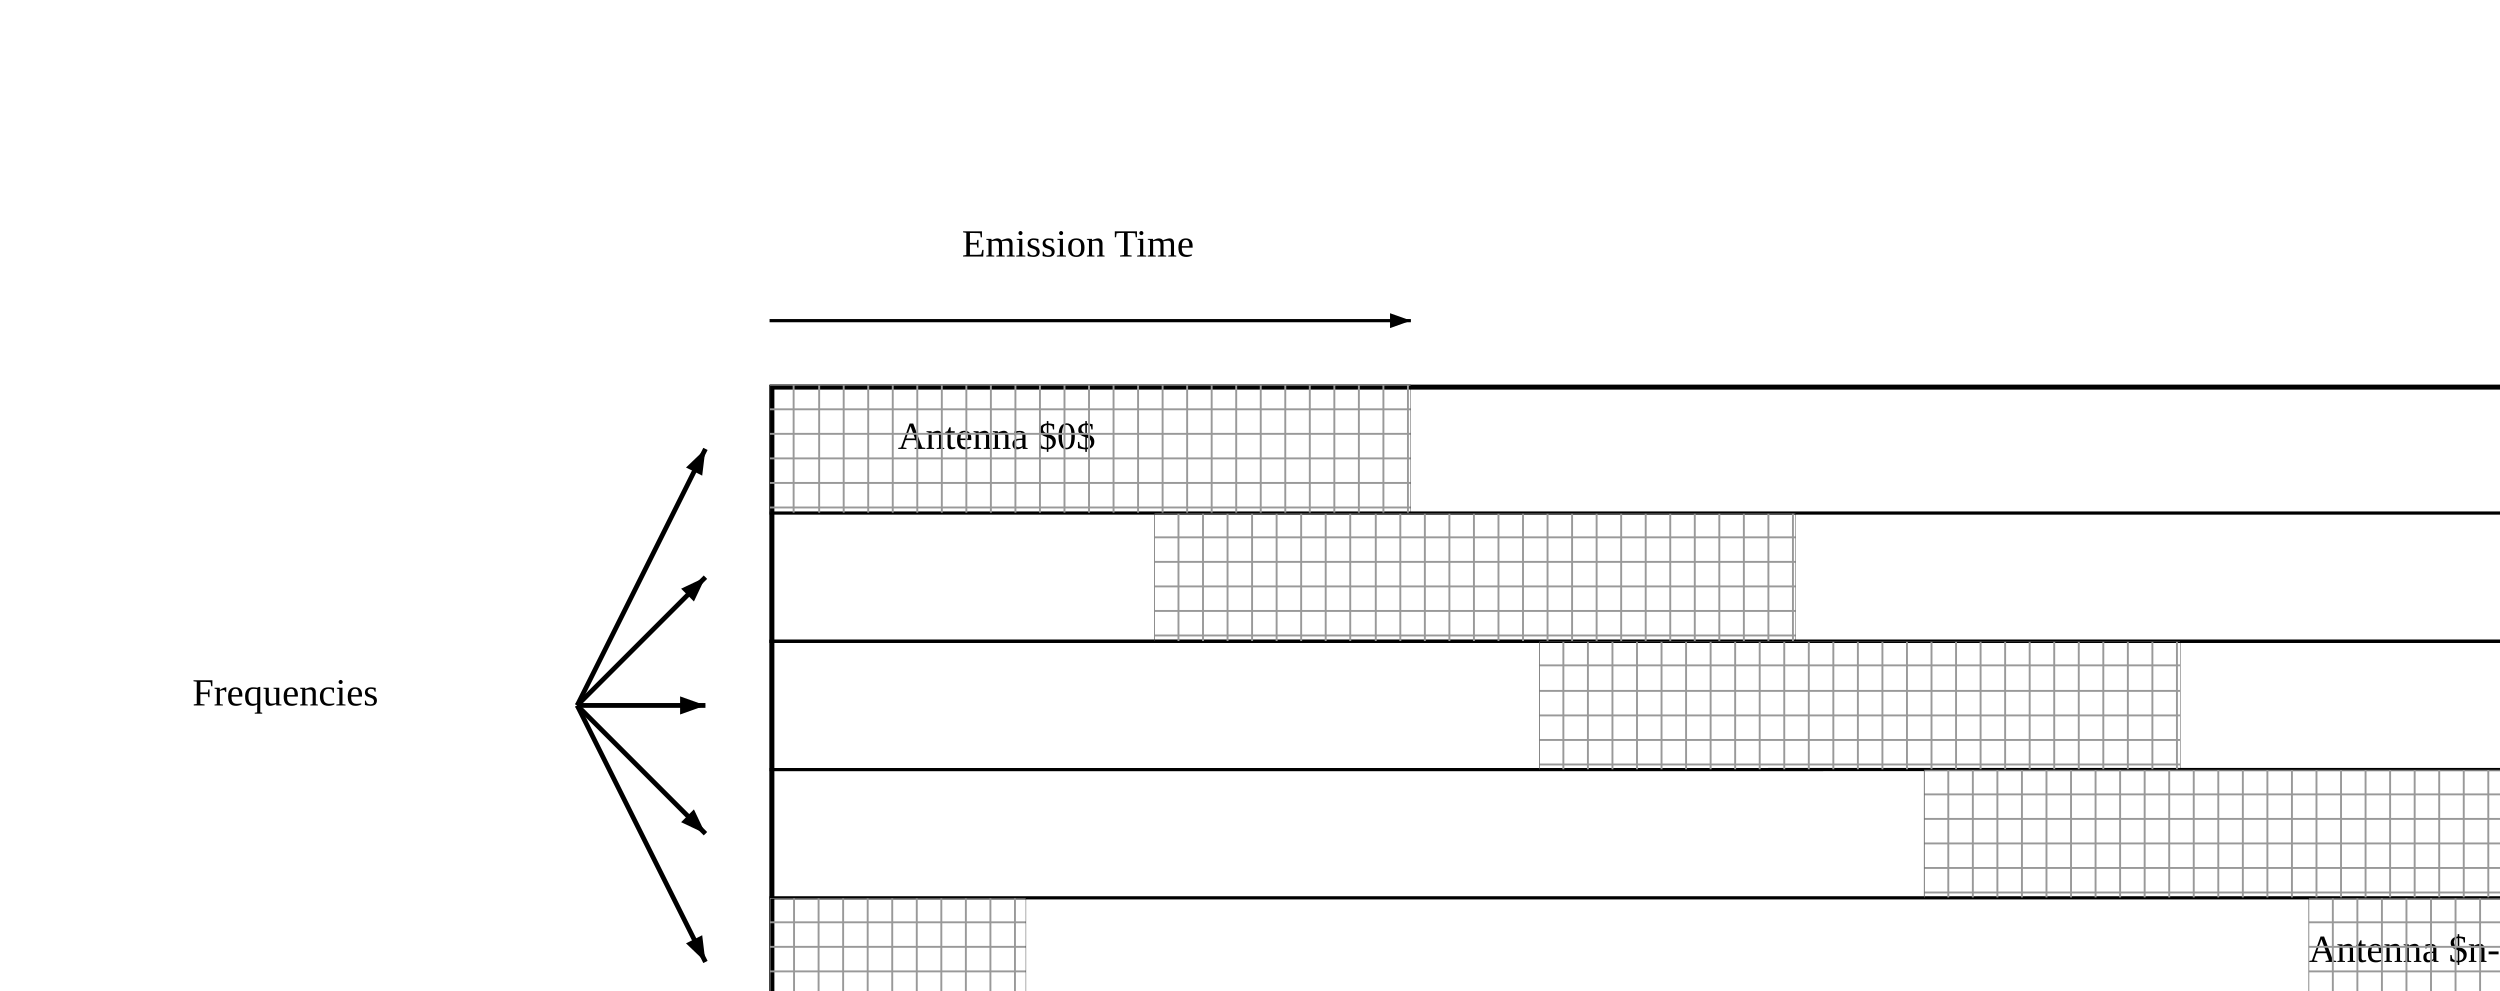
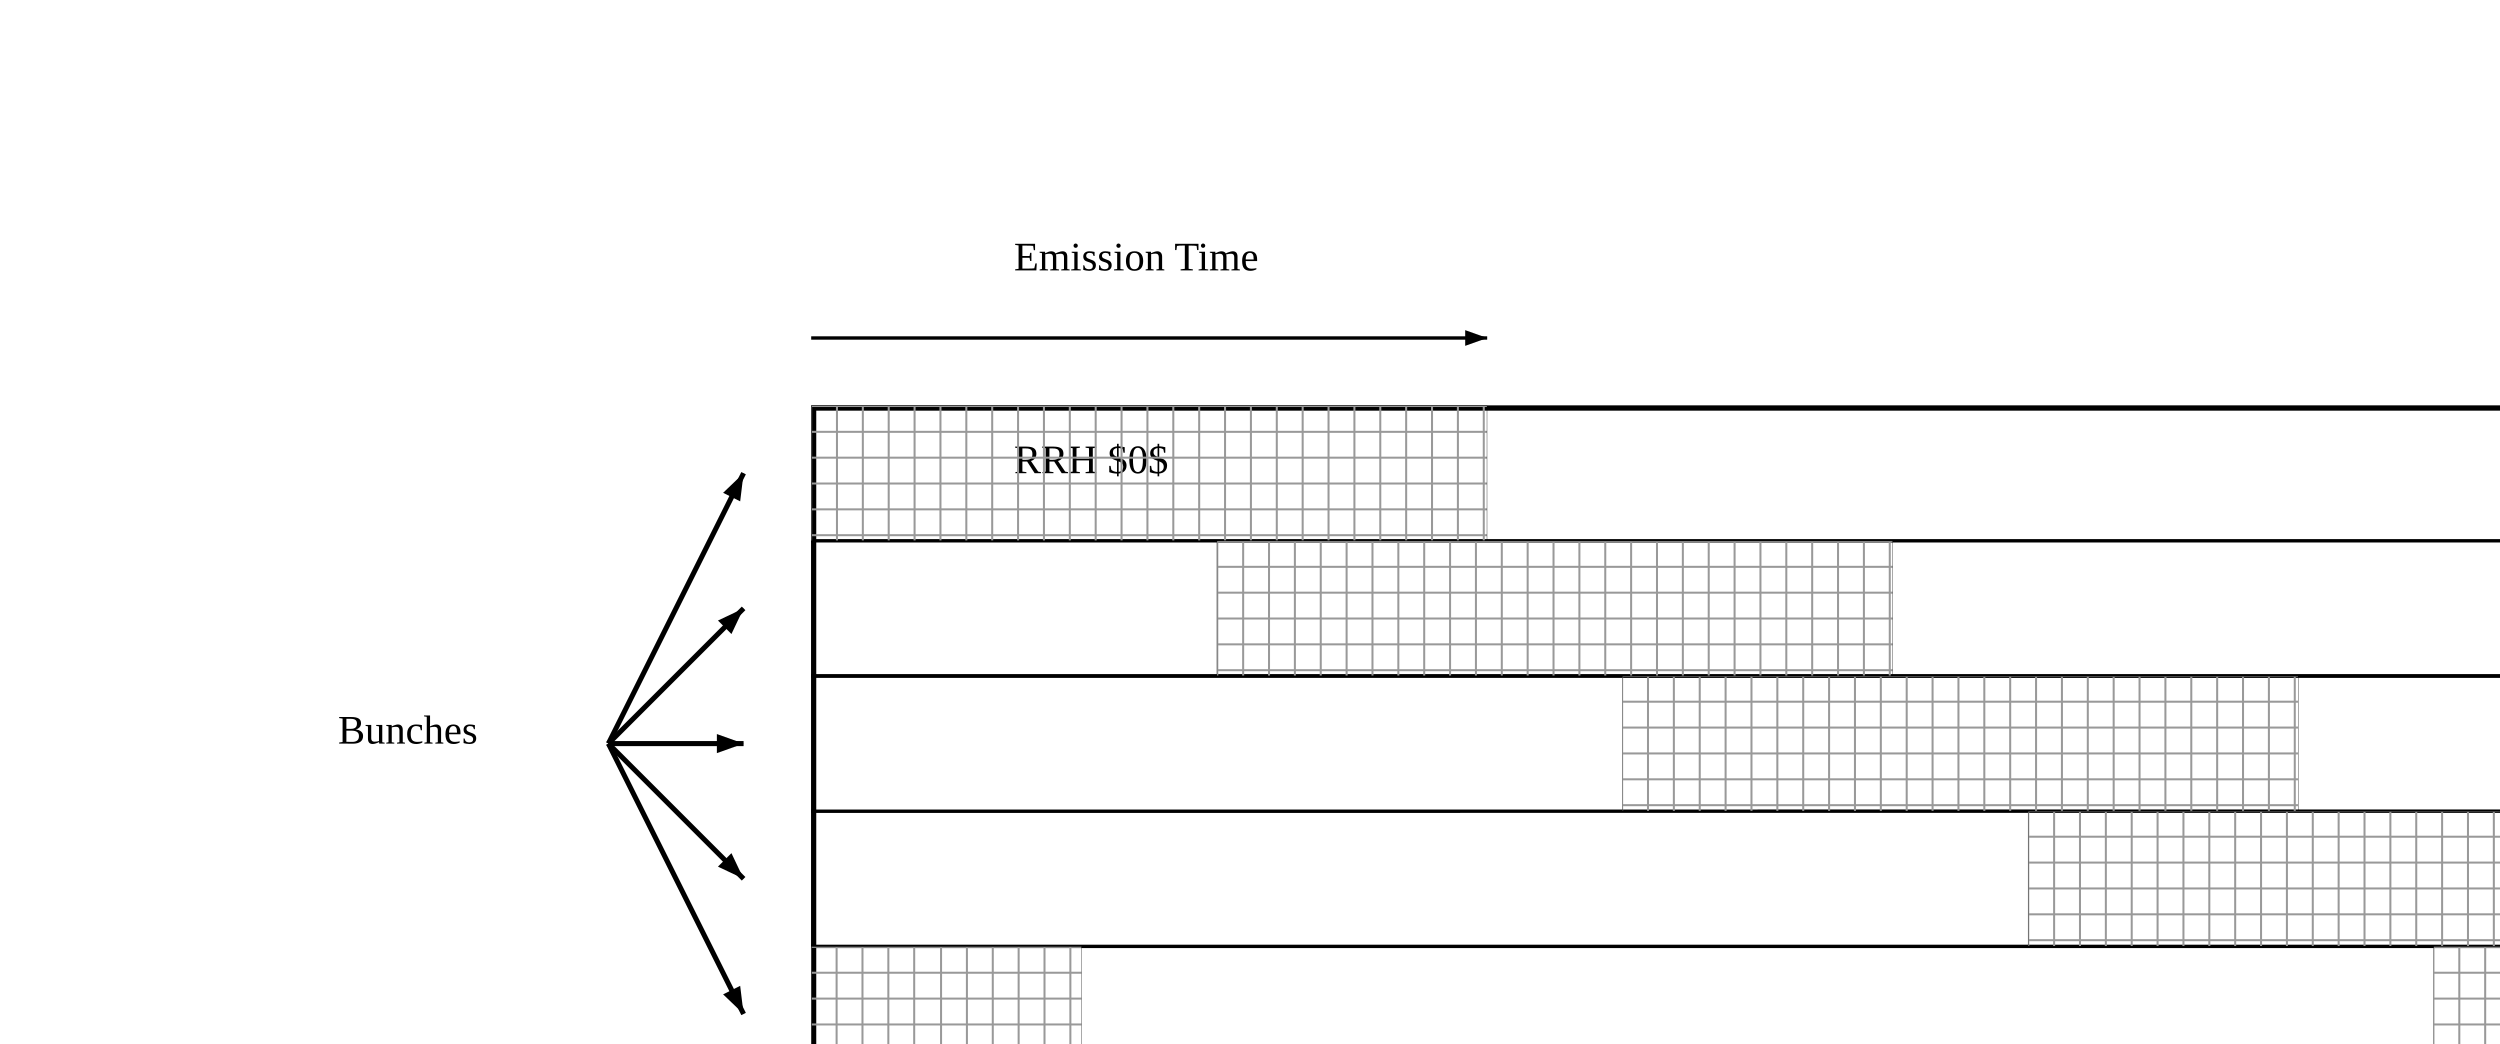
<svg xmlns="http://www.w3.org/2000/svg" xmlns:ns1="http://latexdraw.sourceforge.net/namespaces/latexdraw" version="1.1" baseProfile="full">
  <g>
-     <g ns1:type="rectangle" id="id433715453">
+     <g ns1:type="rectangle" id="id2103877796">
      <rect x="240.5" y="120.5" width="599.0" height="199.0" ns1:borderPos="outer" stroke-width="1.0" stroke="black" fill="none" />
    </g>
-     <g ns1:type="joinedLines" id="id52910472">
+     <g ns1:type="joinedLines" id="id879174749">
      <polyline points="240.0,160.0 840.0,160.0 " stroke-width="1.0" stroke="black" ns1:rotationAngle="0.0" />
    </g>
-     <g ns1:type="joinedLines" id="id1422900111">
+     <g ns1:type="joinedLines" id="id691065725">
      <polyline points="240.0,200.0 820.0,200.0 " stroke-width="1.0" stroke="black" ns1:rotationAngle="0.0" />
    </g>
-     <g ns1:type="joinedLines" id="id678519752">
+     <g ns1:type="joinedLines" id="id1251409828">
      <polyline points="840,239.983 240,240.017 " stroke-width="1.0" stroke="black" ns1:rotationAngle="0.0" />
    </g>
-     <g ns1:type="joinedLines" id="id1046134641">
+     <g ns1:type="joinedLines" id="id574533063">
      <polyline points="240,280 840.0,280 " stroke-width="1.0" stroke="black" ns1:rotationAngle="0.0" />
    </g>
-     <g ns1:type="joinedLines" id="id270774586">
-       <polyline points="260,360.087 820,359.913 820,359.913 " stroke-width="1.0" stroke="black" fill="none" ns1:rotationAngle="0.0" marker-end="url(#arrow1-270774586)" />
+     <g ns1:type="joinedLines" id="id677334461">
+       <polyline points="260,360.087 820,359.913 820,359.913 " stroke-width="1.0" stroke="black" fill="none" ns1:rotationAngle="0.0" marker-end="url(#arrow1-677334461)" />
    </g>
-     <g ns1:type="text" id="id588114434" fill="black" ns1:position="bl">
+     <g ns1:type="text" id="id1276912557" fill="black" ns1:position="bl">
      <text x="500.0" y="380.0">Period $P$</text>
    </g>
-     <g ns1:type="text" id="id1620955631" fill="black" ns1:position="bl">
+     <g ns1:type="text" id="id1974617853" fill="black" ns1:position="bl">
      <text x="300.0" y="80.0">Emission Time</text>
    </g>
-     <g ns1:type="joinedLines" id="id300506785">
-       <polyline points="240.0,100.0 440.0,100.0 " stroke-width="1.0" stroke="black" ns1:rotationAngle="0.0" marker-end="url(#arrow1-300506785)" />
+     <g ns1:type="joinedLines" id="id662665083">
+       <polyline points="240.0,100.0 440.0,100.0 " stroke-width="1.0" stroke="black" ns1:rotationAngle="0.0" marker-end="url(#arrow1-662665083)" />
    </g>
-     <g ns1:type="rectangle" id="id570725894">
+     <g ns1:type="rectangle" id="id133494636">
      <rect x="240.75" y="120.75" width="598.5" height="198.5" ns1:borderPos="outer" stroke-width="1.5" stroke="black" fill="none" />
    </g>
-     <g ns1:type="text" id="id1835401248" fill="black" ns1:position="bl">
-       <text x="60.0" y="220.0">Frequencies</text>
+     <g ns1:type="text" id="id1200963369" fill="black" ns1:position="bl">
+       <text x="100.0" y="220.0">Bunches</text>
    </g>
-     <g ns1:type="joinedLines" id="id1800675116">
-       <polyline points="180.0,220.0 220.0,140.0 " stroke-width="1.5" stroke="black" ns1:rotationAngle="0.0" marker-end="url(#arrow1-1800675116)" />
+     <g ns1:type="joinedLines" id="id1736109856">
+       <polyline points="180.0,220.0 220.0,140.0 " stroke-width="1.5" stroke="black" ns1:rotationAngle="0.0" marker-end="url(#arrow1-1736109856)" />
    </g>
-     <g ns1:type="joinedLines" id="id176804112">
-       <polyline points="180.0,220.0 220.0,180.0 " stroke-width="1.5" stroke="black" ns1:rotationAngle="0.0" marker-end="url(#arrow1-176804112)" />
+     <g ns1:type="joinedLines" id="id2026079333">
+       <polyline points="180.0,220.0 220.0,180.0 " stroke-width="1.5" stroke="black" ns1:rotationAngle="0.0" marker-end="url(#arrow1-2026079333)" />
    </g>
-     <g ns1:type="joinedLines" id="id475361220">
-       <polyline points="180.0,220.0 220.0,220.0 " stroke-width="1.5" stroke="black" ns1:rotationAngle="0.0" marker-end="url(#arrow1-475361220)" />
+     <g ns1:type="joinedLines" id="id645033508">
+       <polyline points="180.0,220.0 220.0,220.0 " stroke-width="1.5" stroke="black" ns1:rotationAngle="0.0" marker-end="url(#arrow1-645033508)" />
    </g>
-     <g ns1:type="joinedLines" id="id292259782">
-       <polyline points="180.0,220.0 220.0,260.0 " stroke-width="1.5" stroke="black" ns1:rotationAngle="0.0" marker-end="url(#arrow1-292259782)" />
+     <g ns1:type="joinedLines" id="id289885638">
+       <polyline points="180.0,220.0 220.0,260.0 " stroke-width="1.5" stroke="black" ns1:rotationAngle="0.0" marker-end="url(#arrow1-289885638)" />
    </g>
-     <g ns1:type="joinedLines" id="id1815432651">
-       <polyline points="180.0,220.0 220.0,300.0 " stroke-width="1.5" stroke="black" ns1:rotationAngle="0.0" marker-end="url(#arrow1-1815432651)" />
+     <g ns1:type="joinedLines" id="id1043028812">
+       <polyline points="180.0,220.0 220.0,300.0 " stroke-width="1.5" stroke="black" ns1:rotationAngle="0.0" marker-end="url(#arrow1-1043028812)" />
    </g>
-     <g ns1:type="text" id="id283313103" fill="black" ns1:position="bl">
-       <text x="280.0" y="140.0">Antenna $0$</text>
+     <g ns1:type="text" id="id457055272" fill="black" ns1:position="bl">
+       <text x="300.0" y="140.0">RRH $0$</text>
    </g>
-     <g ns1:type="text" id="id398170938" fill="black" ns1:position="bl">
-       <text x="720.0" y="300.0">Antenna $n-1$</text>
+     <g ns1:type="text" id="id1785332569" fill="black" ns1:position="bl">
+       <text x="740.0" y="300.0">RRH $n-1$</text>
    </g>
-     <g ns1:type="rectangle" id="id1546661917">
-       <rect x="240.05" y="120.05" width="199.9" height="39.9" ns1:borderPos="outer" stroke-width="0.1" stroke="black" fill="url(#pattern1546661917)" />
+     <g ns1:type="rectangle" id="id1189502250">
+       <rect x="240.05" y="120.05" width="199.9" height="39.9" ns1:borderPos="outer" stroke-width="0.1" stroke="black" fill="url(#pattern1189502250)" />
    </g>
-     <g ns1:type="joinedLines" id="id1885836957">
+     <g ns1:type="joinedLines" id="id208753685">
      <polyline points="240.0,200.0 840.0,200.0 " stroke-width="1.0" stroke="black" ns1:rotationAngle="0.0" />
    </g>
-     <g ns1:type="rectangle" id="id1713622620">
-       <rect x="360.05" y="160.05" width="199.9" height="39.9" ns1:borderPos="outer" stroke-width="0.1" stroke="black" fill="url(#pattern1713622620)" />
+     <g ns1:type="rectangle" id="id1119943417">
+       <rect x="360.05" y="160.05" width="199.9" height="39.9" ns1:borderPos="outer" stroke-width="0.1" stroke="black" fill="url(#pattern1119943417)" />
    </g>
-     <g ns1:type="rectangle" id="id1407817071">
-       <rect x="480.05" y="200.05" width="199.9" height="39.9" ns1:borderPos="outer" stroke-width="0.1" stroke="black" fill="url(#pattern1407817071)" />
+     <g ns1:type="rectangle" id="id2135613503">
+       <rect x="480.05" y="200.05" width="199.9" height="39.9" ns1:borderPos="outer" stroke-width="0.1" stroke="black" fill="url(#pattern2135613503)" />
    </g>
-     <g ns1:type="rectangle" id="id1708065693">
-       <rect x="600.05" y="240.05" width="199.9" height="39.9" ns1:borderPos="outer" stroke-width="0.1" stroke="black" fill="url(#pattern1708065693)" />
+     <g ns1:type="rectangle" id="id1404708223">
+       <rect x="600.05" y="240.05" width="199.9" height="39.9" ns1:borderPos="outer" stroke-width="0.1" stroke="black" fill="url(#pattern1404708223)" />
    </g>
-     <g ns1:type="rectangle" id="id1410449286">
-       <rect x="720.05" y="280.05" width="119.9" height="39.9" ns1:borderPos="outer" stroke-width="0.1" stroke="black" fill="url(#pattern1410449286)" />
+     <g ns1:type="rectangle" id="id1816429732">
+       <rect x="720.05" y="280.05" width="119.9" height="39.9" ns1:borderPos="outer" stroke-width="0.1" stroke="black" fill="url(#pattern1816429732)" />
    </g>
-     <g ns1:type="rectangle" id="id1743616258">
-       <rect x="240.05" y="280.05" width="79.9" height="39.9" ns1:borderPos="outer" stroke-width="0.1" stroke="black" fill="url(#pattern1743616258)" />
+     <g ns1:type="rectangle" id="id955937776">
+       <rect x="240.05" y="280.05" width="79.9" height="39.9" ns1:borderPos="outer" stroke-width="0.1" stroke="black" fill="url(#pattern955937776)" />
    </g>
  </g>
  <defs>
-     <marker overflow="visible" orient="auto" id="arrow1-270774586">
+     <marker overflow="visible" orient="auto" id="arrow1-677334461">
      <path d="M 0.0 0.0 L -6.504 2.323 L -6.504 0.0 L -6.504 -2.323 z " ns1:arrSizeNum="2.0" fill="black" />
    </marker>
-     <marker overflow="visible" orient="auto" id="arrow1-300506785">
+     <marker overflow="visible" orient="auto" id="arrow1-662665083">
      <path d="M 0.0 0.0 L -6.504 2.323 L -6.504 0.0 L -6.504 -2.323 z " ns1:arrSizeNum="2.0" fill="black" />
    </marker>
-     <marker overflow="visible" orient="auto" id="arrow1-1800675116">
+     <marker overflow="visible" orient="auto" id="arrow1-1736109856">
      <path d="M 0.0 0.0 L -5.269 1.882 L -5.269 0.0 L -5.269 -1.882 z " ns1:arrSizeNum="2.0" fill="black" />
    </marker>
-     <marker overflow="visible" orient="auto" id="arrow1-176804112">
+     <marker overflow="visible" orient="auto" id="arrow1-2026079333">
      <path d="M 0.0 0.0 L -5.269 1.882 L -5.269 0.0 L -5.269 -1.882 z " ns1:arrSizeNum="2.0" fill="black" />
    </marker>
-     <marker overflow="visible" orient="auto" id="arrow1-475361220">
+     <marker overflow="visible" orient="auto" id="arrow1-645033508">
      <path d="M 0.0 0.0 L -5.269 1.882 L -5.269 0.0 L -5.269 -1.882 z " ns1:arrSizeNum="2.0" fill="black" />
    </marker>
-     <marker overflow="visible" orient="auto" id="arrow1-292259782">
+     <marker overflow="visible" orient="auto" id="arrow1-289885638">
      <path d="M 0.0 0.0 L -5.269 1.882 L -5.269 0.0 L -5.269 -1.882 z " ns1:arrSizeNum="2.0" fill="black" />
    </marker>
-     <marker overflow="visible" orient="auto" id="arrow1-1815432651">
+     <marker overflow="visible" orient="auto" id="arrow1-1043028812">
      <path d="M 0.0 0.0 L -5.269 1.882 L -5.269 0.0 L -5.269 -1.882 z " ns1:arrSizeNum="2.0" fill="black" />
    </marker>
-     <pattern ns1:type="crosshatch" ns1:rotationAngle="0.0" ns1:size="7.055555555555555" patternUnits="userSpaceOnUse" id="pattern1546661917" x="0" y="0" width="440" height="160">
+     <pattern ns1:type="crosshatch" ns1:rotationAngle="0.0" ns1:size="7.055555555555555" patternUnits="userSpaceOnUse" id="pattern1189502250" x="0" y="0" width="440" height="160">
      <g stroke="#999999" stroke-width="0.6" stroke-dasharray="none">
        <path d="M 240.0 120.0 L 240.0 160.0 M 247.656 120.0 L 247.656 160.0 M 255.311 120.0 L 255.311 160.0 M 262.967 120.0 L 262.967 160.0 M 270.622 120.0 L 270.622 160.0 M 278.278 120.0 L 278.278 160.0 M 285.933 120.0 L 285.933 160.0 M 293.589 120.0 L 293.589 160.0 M 301.244 120.0 L 301.244 160.0 M 308.9 120.0 L 308.9 160.0 M 316.556 120.0 L 316.556 160.0 M 324.211 120.0 L 324.211 160.0 M 331.867 120.0 L 331.867 160.0 M 339.522 120.0 L 339.522 160.0 M 347.178 120.0 L 347.178 160.0 M 354.833 120.0 L 354.833 160.0 M 362.489 120.0 L 362.489 160.0 M 370.144 120.0 L 370.144 160.0 M 377.8 120.0 L 377.8 160.0 M 385.456 120.0 L 385.456 160.0 M 393.111 120.0 L 393.111 160.0 M 400.767 120.0 L 400.767 160.0 M 408.422 120.0 L 408.422 160.0 M 416.078 120.0 L 416.078 160.0 M 423.733 120.0 L 423.733 160.0 M 431.389 120.0 L 431.389 160.0 M 439.044 120.0 L 439.044 160.0 M 240.0 120.0 L 440.0 120.0 M 240.0 127.656 L 440.0 127.656 M 240.0 135.311 L 440.0 135.311 M 240.0 142.967 L 440.0 142.967 M 240.0 150.622 L 440.0 150.622 M 240.0 158.278 L 440.0 158.278 " />
      </g>
    </pattern>
-     <pattern ns1:type="crosshatch" ns1:rotationAngle="0.0" ns1:size="7.055555555555555" patternUnits="userSpaceOnUse" id="pattern1713622620" x="0" y="0" width="560" height="200">
+     <pattern ns1:type="crosshatch" ns1:rotationAngle="0.0" ns1:size="7.055555555555555" patternUnits="userSpaceOnUse" id="pattern1119943417" x="0" y="0" width="560" height="200">
      <g stroke="#999999" stroke-width="0.6" stroke-dasharray="none">
        <path d="M 360.0 160 L 360.0 200 M 367.656 160 L 367.656 200 M 375.311 160 L 375.311 200 M 382.967 160 L 382.967 200 M 390.622 160 L 390.622 200 M 398.278 160 L 398.278 200 M 405.933 160 L 405.933 200 M 413.589 160 L 413.589 200 M 421.244 160 L 421.244 200 M 428.9 160 L 428.9 200 M 436.556 160 L 436.556 200 M 444.211 160 L 444.211 200 M 451.867 160 L 451.867 200 M 459.522 160 L 459.522 200 M 467.178 160 L 467.178 200 M 474.833 160 L 474.833 200 M 482.489 160 L 482.489 200 M 490.144 160 L 490.144 200 M 497.8 160 L 497.8 200 M 505.456 160 L 505.456 200 M 513.111 160 L 513.111 200 M 520.767 160 L 520.767 200 M 528.422 160 L 528.422 200 M 536.078 160 L 536.078 200 M 543.733 160 L 543.733 200 M 551.389 160 L 551.389 200 M 559.044 160 L 559.044 200 M 360.0 160 L 560.0 160 M 360.0 167.656 L 560.0 167.656 M 360.0 175.311 L 560.0 175.311 M 360.0 182.967 L 560.0 182.967 M 360.0 190.622 L 560.0 190.622 M 360.0 198.278 L 560.0 198.278 " />
      </g>
    </pattern>
-     <pattern ns1:type="crosshatch" ns1:rotationAngle="0.0" ns1:size="7.055555555555555" patternUnits="userSpaceOnUse" id="pattern1407817071" x="0" y="0" width="680" height="240">
+     <pattern ns1:type="crosshatch" ns1:rotationAngle="0.0" ns1:size="7.055555555555555" patternUnits="userSpaceOnUse" id="pattern2135613503" x="0" y="0" width="680" height="240">
      <g stroke="#999999" stroke-width="0.6" stroke-dasharray="none">
        <path d="M 480.0 200 L 480.0 240 M 487.656 200 L 487.656 240 M 495.311 200 L 495.311 240 M 502.967 200 L 502.967 240 M 510.622 200 L 510.622 240 M 518.278 200 L 518.278 240 M 525.933 200 L 525.933 240 M 533.589 200 L 533.589 240 M 541.244 200 L 541.244 240 M 548.9 200 L 548.9 240 M 556.556 200 L 556.556 240 M 564.211 200 L 564.211 240 M 571.867 200 L 571.867 240 M 579.522 200 L 579.522 240 M 587.178 200 L 587.178 240 M 594.833 200 L 594.833 240 M 602.489 200 L 602.489 240 M 610.144 200 L 610.144 240 M 617.8 200 L 617.8 240 M 625.456 200 L 625.456 240 M 633.111 200 L 633.111 240 M 640.767 200 L 640.767 240 M 648.422 200 L 648.422 240 M 656.078 200 L 656.078 240 M 663.733 200 L 663.733 240 M 671.389 200 L 671.389 240 M 679.044 200 L 679.044 240 M 480.0 200 L 680.0 200 M 480.0 207.656 L 680.0 207.656 M 480.0 215.311 L 680.0 215.311 M 480.0 222.967 L 680.0 222.967 M 480.0 230.622 L 680.0 230.622 M 480.0 238.278 L 680.0 238.278 " />
      </g>
    </pattern>
-     <pattern ns1:type="crosshatch" ns1:rotationAngle="0.0" ns1:size="7.055555555555555" patternUnits="userSpaceOnUse" id="pattern1708065693" x="0" y="0" width="800" height="280">
+     <pattern ns1:type="crosshatch" ns1:rotationAngle="0.0" ns1:size="7.055555555555555" patternUnits="userSpaceOnUse" id="pattern1404708223" x="0" y="0" width="800" height="280">
      <g stroke="#999999" stroke-width="0.6" stroke-dasharray="none">
        <path d="M 600.0 240.0 L 600.0 280.0 M 607.656 240.0 L 607.656 280.0 M 615.311 240.0 L 615.311 280.0 M 622.967 240.0 L 622.967 280.0 M 630.622 240.0 L 630.622 280.0 M 638.278 240.0 L 638.278 280.0 M 645.933 240.0 L 645.933 280.0 M 653.589 240.0 L 653.589 280.0 M 661.244 240.0 L 661.244 280.0 M 668.9 240.0 L 668.9 280.0 M 676.556 240.0 L 676.556 280.0 M 684.211 240.0 L 684.211 280.0 M 691.867 240.0 L 691.867 280.0 M 699.522 240.0 L 699.522 280.0 M 707.178 240.0 L 707.178 280.0 M 714.833 240.0 L 714.833 280.0 M 722.489 240.0 L 722.489 280.0 M 730.144 240.0 L 730.144 280.0 M 737.8 240.0 L 737.8 280.0 M 745.456 240.0 L 745.456 280.0 M 753.111 240.0 L 753.111 280.0 M 760.767 240.0 L 760.767 280.0 M 768.422 240.0 L 768.422 280.0 M 776.078 240.0 L 776.078 280.0 M 783.733 240.0 L 783.733 280.0 M 791.389 240.0 L 791.389 280.0 M 799.044 240.0 L 799.044 280.0 M 600.0 240.0 L 800.0 240.0 M 600.0 247.656 L 800.0 247.656 M 600.0 255.311 L 800.0 255.311 M 600.0 262.967 L 800.0 262.967 M 600.0 270.622 L 800.0 270.622 M 600.0 278.278 L 800.0 278.278 " />
      </g>
    </pattern>
-     <pattern ns1:type="crosshatch" ns1:rotationAngle="0.0" ns1:size="7.055555555555555" patternUnits="userSpaceOnUse" id="pattern1410449286" x="0" y="0" width="840" height="320">
+     <pattern ns1:type="crosshatch" ns1:rotationAngle="0.0" ns1:size="7.055555555555555" patternUnits="userSpaceOnUse" id="pattern1816429732" x="0" y="0" width="840" height="320">
      <g stroke="#999999" stroke-width="0.6" stroke-dasharray="none">
        <path d="M 720.0 280.0 L 720.0 320.0 M 727.656 280.0 L 727.656 320.0 M 735.311 280.0 L 735.311 320.0 M 742.967 280.0 L 742.967 320.0 M 750.622 280.0 L 750.622 320.0 M 758.278 280.0 L 758.278 320.0 M 765.933 280.0 L 765.933 320.0 M 773.589 280.0 L 773.589 320.0 M 781.244 280.0 L 781.244 320.0 M 788.9 280.0 L 788.9 320.0 M 796.556 280.0 L 796.556 320.0 M 804.211 280.0 L 804.211 320.0 M 811.867 280.0 L 811.867 320.0 M 819.522 280.0 L 819.522 320.0 M 827.178 280.0 L 827.178 320.0 M 834.833 280.0 L 834.833 320.0 M 720.0 280.0 L 840.0 280.0 M 720.0 287.656 L 840.0 287.656 M 720.0 295.311 L 840.0 295.311 M 720.0 302.967 L 840.0 302.967 M 720.0 310.622 L 840.0 310.622 M 720.0 318.278 L 840.0 318.278 " />
      </g>
    </pattern>
-     <pattern ns1:type="crosshatch" ns1:rotationAngle="0.0" ns1:size="7.055555555555555" patternUnits="userSpaceOnUse" id="pattern1743616258" x="0" y="0" width="320" height="320">
+     <pattern ns1:type="crosshatch" ns1:rotationAngle="0.0" ns1:size="7.055555555555555" patternUnits="userSpaceOnUse" id="pattern955937776" x="0" y="0" width="320" height="320">
      <g stroke="#999999" stroke-width="0.6" stroke-dasharray="none">
        <path d="M 240.0 280.0 L 240.0 320.0 M 247.656 280.0 L 247.656 320.0 M 255.311 280.0 L 255.311 320.0 M 262.967 280.0 L 262.967 320.0 M 270.622 280.0 L 270.622 320.0 M 278.278 280.0 L 278.278 320.0 M 285.933 280.0 L 285.933 320.0 M 293.589 280.0 L 293.589 320.0 M 301.244 280.0 L 301.244 320.0 M 308.9 280.0 L 308.9 320.0 M 316.556 280.0 L 316.556 320.0 M 240.0 280.0 L 320.0 280.0 M 240.0 287.656 L 320.0 287.656 M 240.0 295.311 L 320.0 295.311 M 240.0 302.967 L 320.0 302.967 M 240.0 310.622 L 320.0 310.622 M 240.0 318.278 L 320.0 318.278 " />
      </g>
    </pattern>
  </defs>
</svg>
